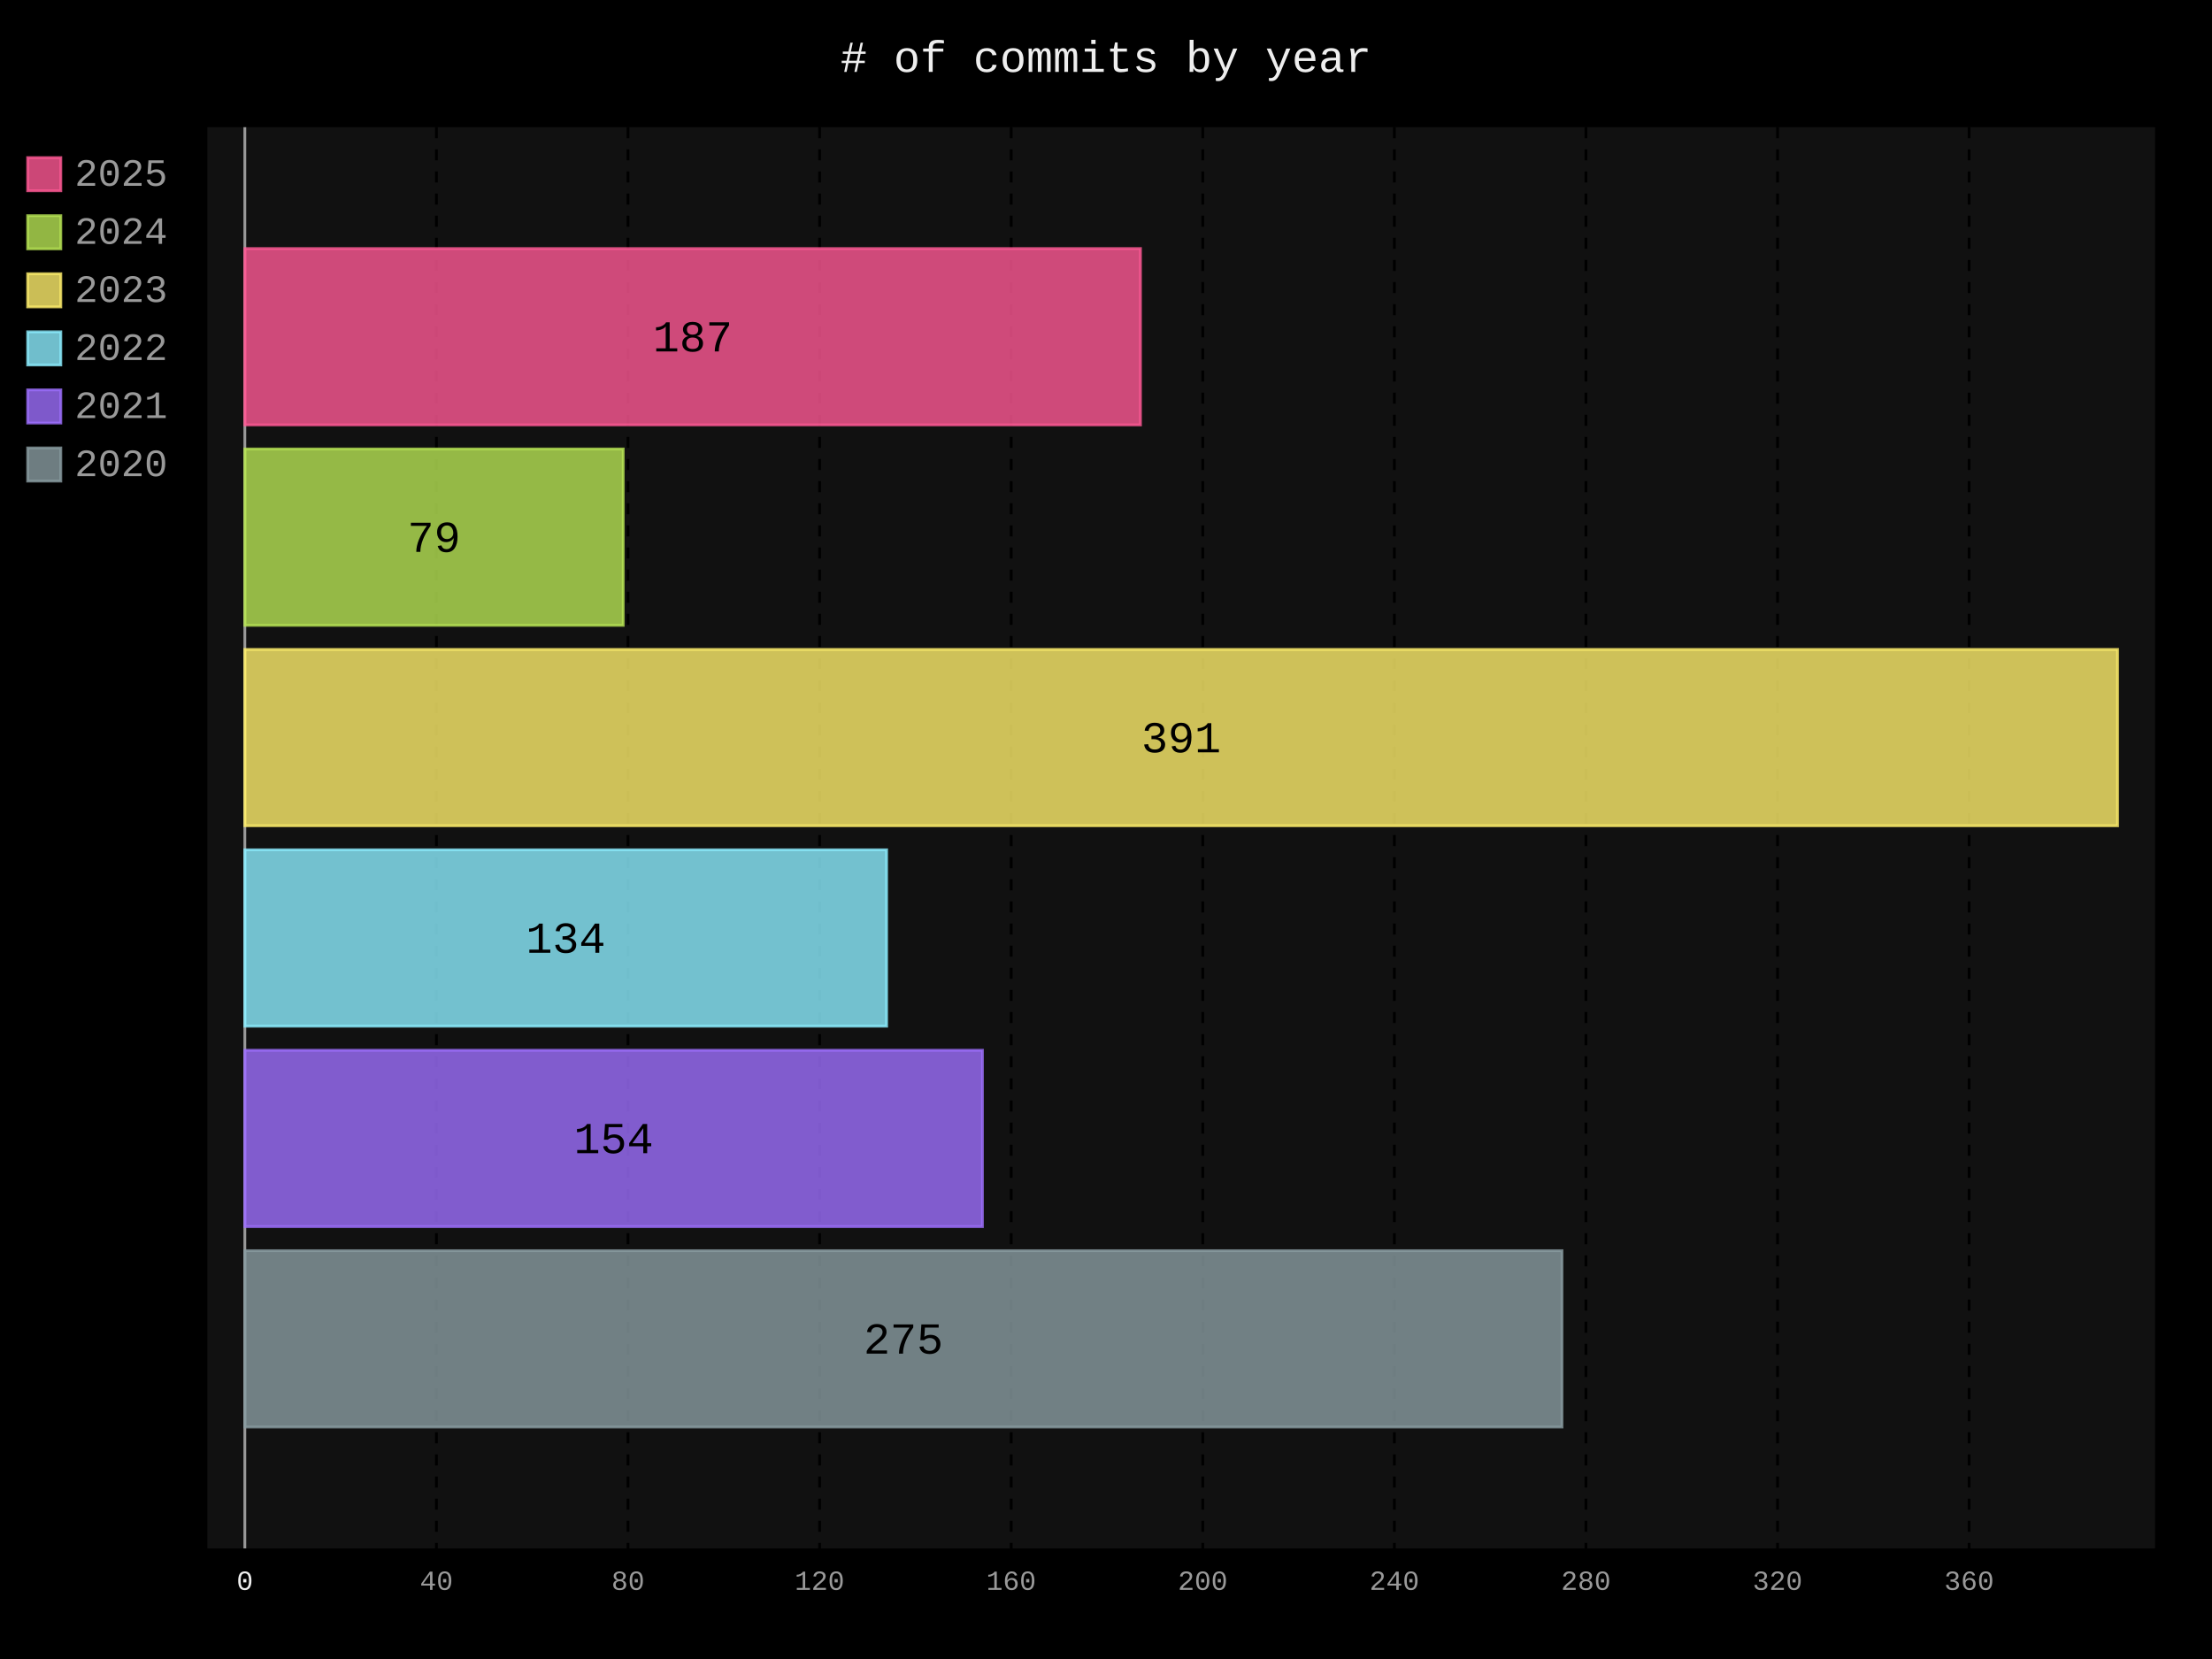
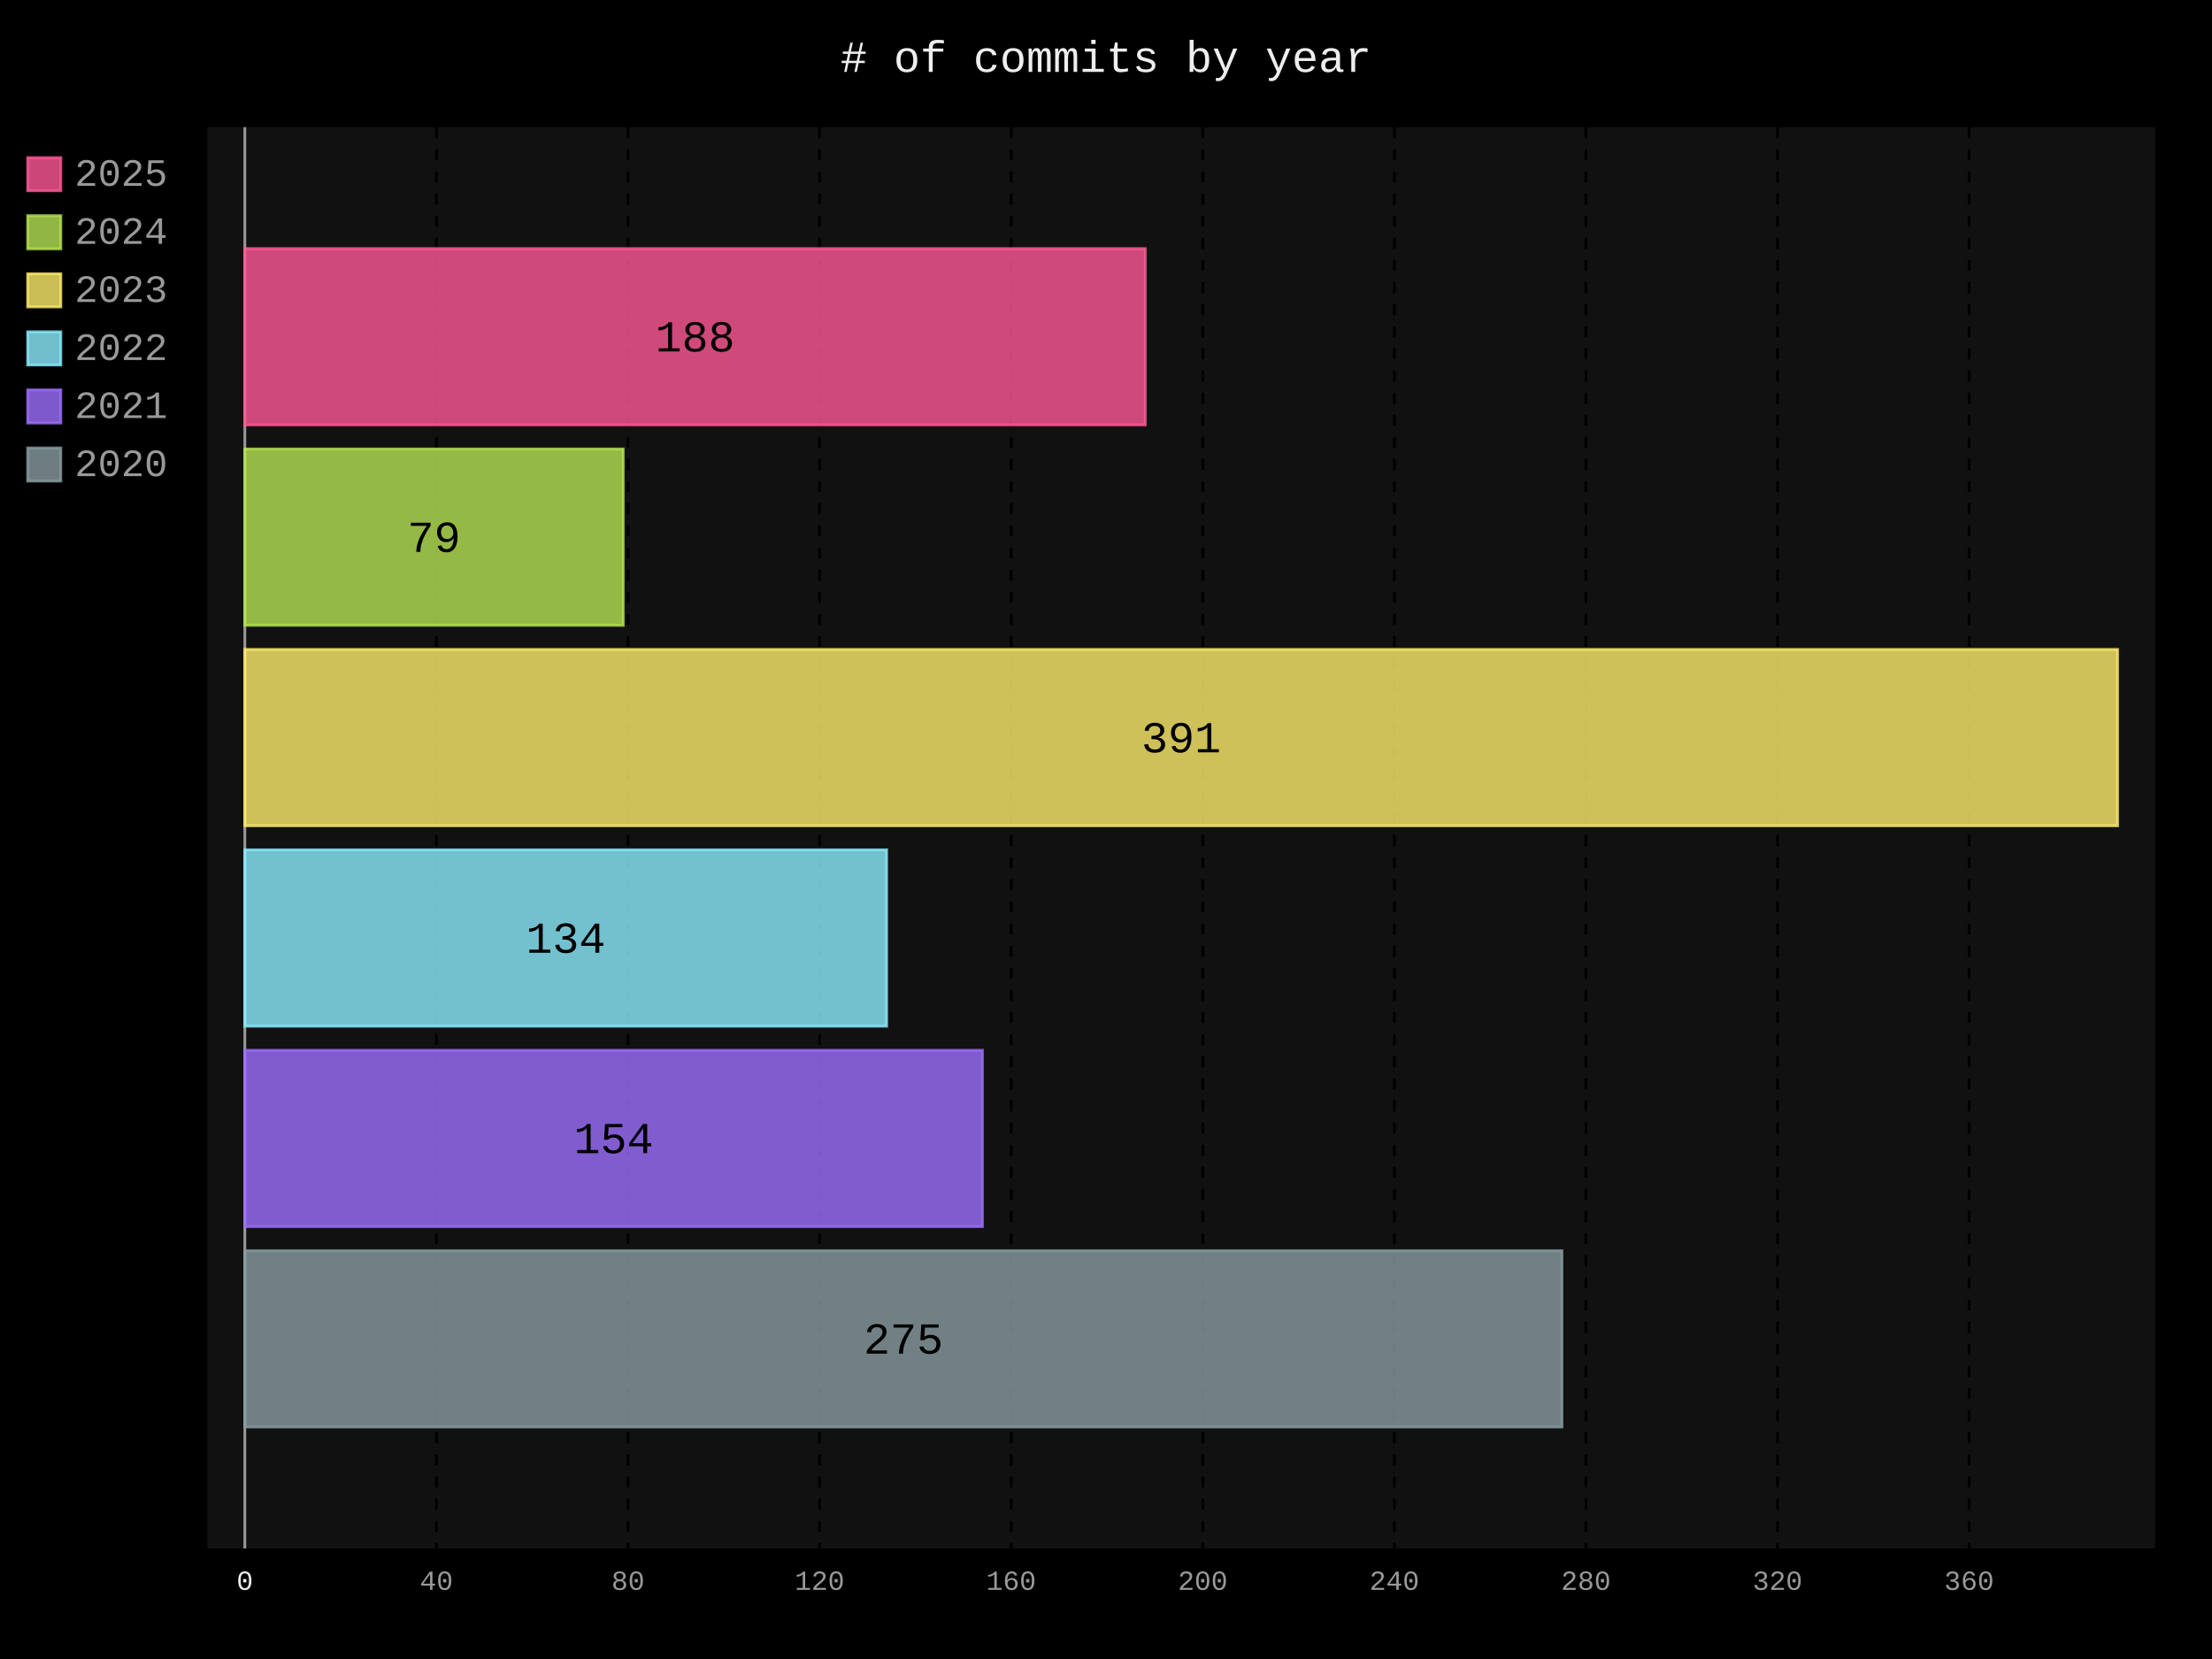
- <svg xmlns="http://www.w3.org/2000/svg" id="chart-428995d5-c0ed-4684-ac6e-b1262babc8c3" class="pygal-chart" viewBox="0 0 800 600">
+ <svg xmlns="http://www.w3.org/2000/svg" id="chart-d0f0068d-c04a-4641-9a96-af02ec9a132a" class="pygal-chart" viewBox="0 0 800 600">
  <defs>
-     <style type="text/css">#chart-428995d5-c0ed-4684-ac6e-b1262babc8c3{-webkit-user-select:none;-webkit-font-smoothing:antialiased;font-family:Consolas,"Liberation Mono",Menlo,Courier,monospace}#chart-428995d5-c0ed-4684-ac6e-b1262babc8c3 .title{font-family:Consolas,"Liberation Mono",Menlo,Courier,monospace;font-size:16px}#chart-428995d5-c0ed-4684-ac6e-b1262babc8c3 .legends .legend text{font-family:Consolas,"Liberation Mono",Menlo,Courier,monospace;font-size:14px}#chart-428995d5-c0ed-4684-ac6e-b1262babc8c3 .axis text{font-family:Consolas,"Liberation Mono",Menlo,Courier,monospace;font-size:10px}#chart-428995d5-c0ed-4684-ac6e-b1262babc8c3 .axis text.major{font-family:Consolas,"Liberation Mono",Menlo,Courier,monospace;font-size:10px}#chart-428995d5-c0ed-4684-ac6e-b1262babc8c3 .text-overlay text.value{font-family:Consolas,"Liberation Mono",Menlo,Courier,monospace;font-size:16px}#chart-428995d5-c0ed-4684-ac6e-b1262babc8c3 .text-overlay text.label{font-family:Consolas,"Liberation Mono",Menlo,Courier,monospace;font-size:10px}#chart-428995d5-c0ed-4684-ac6e-b1262babc8c3 .tooltip{font-family:Consolas,"Liberation Mono",Menlo,Courier,monospace;font-size:14px}#chart-428995d5-c0ed-4684-ac6e-b1262babc8c3 text.no_data{font-family:Consolas,"Liberation Mono",Menlo,Courier,monospace;font-size:64px}
- #chart-428995d5-c0ed-4684-ac6e-b1262babc8c3{background-color:black}#chart-428995d5-c0ed-4684-ac6e-b1262babc8c3 path,#chart-428995d5-c0ed-4684-ac6e-b1262babc8c3 line,#chart-428995d5-c0ed-4684-ac6e-b1262babc8c3 rect,#chart-428995d5-c0ed-4684-ac6e-b1262babc8c3 circle{-webkit-transition:250ms;-moz-transition:250ms;transition:250ms}#chart-428995d5-c0ed-4684-ac6e-b1262babc8c3 .graph &gt; .background{fill:black}#chart-428995d5-c0ed-4684-ac6e-b1262babc8c3 .plot &gt; .background{fill:#111}#chart-428995d5-c0ed-4684-ac6e-b1262babc8c3 .graph{fill:#999}#chart-428995d5-c0ed-4684-ac6e-b1262babc8c3 text.no_data{fill:#eee}#chart-428995d5-c0ed-4684-ac6e-b1262babc8c3 .title{fill:#eee}#chart-428995d5-c0ed-4684-ac6e-b1262babc8c3 .legends .legend text{fill:#999}#chart-428995d5-c0ed-4684-ac6e-b1262babc8c3 .legends .legend:hover text{fill:#eee}#chart-428995d5-c0ed-4684-ac6e-b1262babc8c3 .axis .line{stroke:#eee}#chart-428995d5-c0ed-4684-ac6e-b1262babc8c3 .axis .guide.line{stroke:#555}#chart-428995d5-c0ed-4684-ac6e-b1262babc8c3 .axis .major.line{stroke:#999}#chart-428995d5-c0ed-4684-ac6e-b1262babc8c3 .axis text.major{fill:#eee}#chart-428995d5-c0ed-4684-ac6e-b1262babc8c3 .axis.y .guides:hover .guide.line,#chart-428995d5-c0ed-4684-ac6e-b1262babc8c3 .line-graph .axis.x .guides:hover .guide.line,#chart-428995d5-c0ed-4684-ac6e-b1262babc8c3 .stackedline-graph .axis.x .guides:hover .guide.line,#chart-428995d5-c0ed-4684-ac6e-b1262babc8c3 .xy-graph .axis.x .guides:hover .guide.line{stroke:#eee}#chart-428995d5-c0ed-4684-ac6e-b1262babc8c3 .axis .guides:hover text{fill:#eee}#chart-428995d5-c0ed-4684-ac6e-b1262babc8c3 .reactive{fill-opacity:.8;stroke-opacity:.8;stroke-width:1}#chart-428995d5-c0ed-4684-ac6e-b1262babc8c3 .ci{stroke:#999}#chart-428995d5-c0ed-4684-ac6e-b1262babc8c3 .reactive.active,#chart-428995d5-c0ed-4684-ac6e-b1262babc8c3 .active .reactive{fill-opacity:.4;stroke-opacity:.9;stroke-width:4}#chart-428995d5-c0ed-4684-ac6e-b1262babc8c3 .ci .reactive.active{stroke-width:1.5}#chart-428995d5-c0ed-4684-ac6e-b1262babc8c3 .series text{fill:#eee}#chart-428995d5-c0ed-4684-ac6e-b1262babc8c3 .tooltip rect{fill:#111;stroke:#eee;-webkit-transition:opacity 250ms;-moz-transition:opacity 250ms;transition:opacity 250ms}#chart-428995d5-c0ed-4684-ac6e-b1262babc8c3 .tooltip .label{fill:#999}#chart-428995d5-c0ed-4684-ac6e-b1262babc8c3 .tooltip .label{fill:#999}#chart-428995d5-c0ed-4684-ac6e-b1262babc8c3 .tooltip .legend{font-size:.8em;fill:#555}#chart-428995d5-c0ed-4684-ac6e-b1262babc8c3 .tooltip .x_label{font-size:.6em;fill:#eee}#chart-428995d5-c0ed-4684-ac6e-b1262babc8c3 .tooltip .xlink{font-size:.5em;text-decoration:underline}#chart-428995d5-c0ed-4684-ac6e-b1262babc8c3 .tooltip .value{font-size:1.5em}#chart-428995d5-c0ed-4684-ac6e-b1262babc8c3 .bound{font-size:.5em}#chart-428995d5-c0ed-4684-ac6e-b1262babc8c3 .max-value{font-size:.75em;fill:#555}#chart-428995d5-c0ed-4684-ac6e-b1262babc8c3 .map-element{fill:#111;stroke:#555 !important}#chart-428995d5-c0ed-4684-ac6e-b1262babc8c3 .map-element .reactive{fill-opacity:inherit;stroke-opacity:inherit}#chart-428995d5-c0ed-4684-ac6e-b1262babc8c3 .color-0,#chart-428995d5-c0ed-4684-ac6e-b1262babc8c3 .color-0 a:visited{stroke:#ff5995;fill:#ff5995}#chart-428995d5-c0ed-4684-ac6e-b1262babc8c3 .color-1,#chart-428995d5-c0ed-4684-ac6e-b1262babc8c3 .color-1 a:visited{stroke:#b6e354;fill:#b6e354}#chart-428995d5-c0ed-4684-ac6e-b1262babc8c3 .color-2,#chart-428995d5-c0ed-4684-ac6e-b1262babc8c3 .color-2 a:visited{stroke:#feed6c;fill:#feed6c}#chart-428995d5-c0ed-4684-ac6e-b1262babc8c3 .color-3,#chart-428995d5-c0ed-4684-ac6e-b1262babc8c3 .color-3 a:visited{stroke:#8cedff;fill:#8cedff}#chart-428995d5-c0ed-4684-ac6e-b1262babc8c3 .color-4,#chart-428995d5-c0ed-4684-ac6e-b1262babc8c3 .color-4 a:visited{stroke:#9e6ffe;fill:#9e6ffe}#chart-428995d5-c0ed-4684-ac6e-b1262babc8c3 .color-5,#chart-428995d5-c0ed-4684-ac6e-b1262babc8c3 .color-5 a:visited{stroke:#899ca1;fill:#899ca1}#chart-428995d5-c0ed-4684-ac6e-b1262babc8c3 .text-overlay .color-0 text{fill:black}#chart-428995d5-c0ed-4684-ac6e-b1262babc8c3 .text-overlay .color-1 text{fill:black}#chart-428995d5-c0ed-4684-ac6e-b1262babc8c3 .text-overlay .color-2 text{fill:black}#chart-428995d5-c0ed-4684-ac6e-b1262babc8c3 .text-overlay .color-3 text{fill:black}#chart-428995d5-c0ed-4684-ac6e-b1262babc8c3 .text-overlay .color-4 text{fill:black}#chart-428995d5-c0ed-4684-ac6e-b1262babc8c3 .text-overlay .color-5 text{fill:black}
- #chart-428995d5-c0ed-4684-ac6e-b1262babc8c3 text.no_data{text-anchor:middle}#chart-428995d5-c0ed-4684-ac6e-b1262babc8c3 .guide.line{fill:none}#chart-428995d5-c0ed-4684-ac6e-b1262babc8c3 .centered{text-anchor:middle}#chart-428995d5-c0ed-4684-ac6e-b1262babc8c3 .title{text-anchor:middle}#chart-428995d5-c0ed-4684-ac6e-b1262babc8c3 .legends .legend text{fill-opacity:1}#chart-428995d5-c0ed-4684-ac6e-b1262babc8c3 .axis.x text{text-anchor:middle}#chart-428995d5-c0ed-4684-ac6e-b1262babc8c3 .axis.x:not(.web) text[transform]{text-anchor:start}#chart-428995d5-c0ed-4684-ac6e-b1262babc8c3 .axis.x:not(.web) text[transform].backwards{text-anchor:end}#chart-428995d5-c0ed-4684-ac6e-b1262babc8c3 .axis.y text{text-anchor:end}#chart-428995d5-c0ed-4684-ac6e-b1262babc8c3 .axis.y text[transform].backwards{text-anchor:start}#chart-428995d5-c0ed-4684-ac6e-b1262babc8c3 .axis.y2 text{text-anchor:start}#chart-428995d5-c0ed-4684-ac6e-b1262babc8c3 .axis.y2 text[transform].backwards{text-anchor:end}#chart-428995d5-c0ed-4684-ac6e-b1262babc8c3 .axis .guide.line{stroke-dasharray:4,4;stroke:black}#chart-428995d5-c0ed-4684-ac6e-b1262babc8c3 .axis .major.guide.line{stroke-dasharray:6,6;stroke:black}#chart-428995d5-c0ed-4684-ac6e-b1262babc8c3 .horizontal .axis.y .guide.line,#chart-428995d5-c0ed-4684-ac6e-b1262babc8c3 .horizontal .axis.y2 .guide.line,#chart-428995d5-c0ed-4684-ac6e-b1262babc8c3 .vertical .axis.x .guide.line{opacity:0}#chart-428995d5-c0ed-4684-ac6e-b1262babc8c3 .horizontal .axis.always_show .guide.line,#chart-428995d5-c0ed-4684-ac6e-b1262babc8c3 .vertical .axis.always_show .guide.line{opacity:1 !important}#chart-428995d5-c0ed-4684-ac6e-b1262babc8c3 .axis.y .guides:hover .guide.line,#chart-428995d5-c0ed-4684-ac6e-b1262babc8c3 .axis.y2 .guides:hover .guide.line,#chart-428995d5-c0ed-4684-ac6e-b1262babc8c3 .axis.x .guides:hover .guide.line{opacity:1}#chart-428995d5-c0ed-4684-ac6e-b1262babc8c3 .axis .guides:hover text{opacity:1}#chart-428995d5-c0ed-4684-ac6e-b1262babc8c3 .nofill{fill:none}#chart-428995d5-c0ed-4684-ac6e-b1262babc8c3 .subtle-fill{fill-opacity:.2}#chart-428995d5-c0ed-4684-ac6e-b1262babc8c3 .dot{stroke-width:1px;fill-opacity:1;stroke-opacity:1}#chart-428995d5-c0ed-4684-ac6e-b1262babc8c3 .dot.active{stroke-width:5px}#chart-428995d5-c0ed-4684-ac6e-b1262babc8c3 .dot.negative{fill:transparent}#chart-428995d5-c0ed-4684-ac6e-b1262babc8c3 text,#chart-428995d5-c0ed-4684-ac6e-b1262babc8c3 tspan{stroke:none !important}#chart-428995d5-c0ed-4684-ac6e-b1262babc8c3 .series text.active{opacity:1}#chart-428995d5-c0ed-4684-ac6e-b1262babc8c3 .tooltip rect{fill-opacity:.95;stroke-width:.5}#chart-428995d5-c0ed-4684-ac6e-b1262babc8c3 .tooltip text{fill-opacity:1}#chart-428995d5-c0ed-4684-ac6e-b1262babc8c3 .showable{visibility:hidden}#chart-428995d5-c0ed-4684-ac6e-b1262babc8c3 .showable.shown{visibility:visible}#chart-428995d5-c0ed-4684-ac6e-b1262babc8c3 .gauge-background{fill:rgba(229,229,229,1);stroke:none}#chart-428995d5-c0ed-4684-ac6e-b1262babc8c3 .bg-lines{stroke:black;stroke-width:2px}</style>
+     <style type="text/css">#chart-d0f0068d-c04a-4641-9a96-af02ec9a132a{-webkit-user-select:none;-webkit-font-smoothing:antialiased;font-family:Consolas,"Liberation Mono",Menlo,Courier,monospace}#chart-d0f0068d-c04a-4641-9a96-af02ec9a132a .title{font-family:Consolas,"Liberation Mono",Menlo,Courier,monospace;font-size:16px}#chart-d0f0068d-c04a-4641-9a96-af02ec9a132a .legends .legend text{font-family:Consolas,"Liberation Mono",Menlo,Courier,monospace;font-size:14px}#chart-d0f0068d-c04a-4641-9a96-af02ec9a132a .axis text{font-family:Consolas,"Liberation Mono",Menlo,Courier,monospace;font-size:10px}#chart-d0f0068d-c04a-4641-9a96-af02ec9a132a .axis text.major{font-family:Consolas,"Liberation Mono",Menlo,Courier,monospace;font-size:10px}#chart-d0f0068d-c04a-4641-9a96-af02ec9a132a .text-overlay text.value{font-family:Consolas,"Liberation Mono",Menlo,Courier,monospace;font-size:16px}#chart-d0f0068d-c04a-4641-9a96-af02ec9a132a .text-overlay text.label{font-family:Consolas,"Liberation Mono",Menlo,Courier,monospace;font-size:10px}#chart-d0f0068d-c04a-4641-9a96-af02ec9a132a .tooltip{font-family:Consolas,"Liberation Mono",Menlo,Courier,monospace;font-size:14px}#chart-d0f0068d-c04a-4641-9a96-af02ec9a132a text.no_data{font-family:Consolas,"Liberation Mono",Menlo,Courier,monospace;font-size:64px}
+ #chart-d0f0068d-c04a-4641-9a96-af02ec9a132a{background-color:black}#chart-d0f0068d-c04a-4641-9a96-af02ec9a132a path,#chart-d0f0068d-c04a-4641-9a96-af02ec9a132a line,#chart-d0f0068d-c04a-4641-9a96-af02ec9a132a rect,#chart-d0f0068d-c04a-4641-9a96-af02ec9a132a circle{-webkit-transition:250ms;-moz-transition:250ms;transition:250ms}#chart-d0f0068d-c04a-4641-9a96-af02ec9a132a .graph &gt; .background{fill:black}#chart-d0f0068d-c04a-4641-9a96-af02ec9a132a .plot &gt; .background{fill:#111}#chart-d0f0068d-c04a-4641-9a96-af02ec9a132a .graph{fill:#999}#chart-d0f0068d-c04a-4641-9a96-af02ec9a132a text.no_data{fill:#eee}#chart-d0f0068d-c04a-4641-9a96-af02ec9a132a .title{fill:#eee}#chart-d0f0068d-c04a-4641-9a96-af02ec9a132a .legends .legend text{fill:#999}#chart-d0f0068d-c04a-4641-9a96-af02ec9a132a .legends .legend:hover text{fill:#eee}#chart-d0f0068d-c04a-4641-9a96-af02ec9a132a .axis .line{stroke:#eee}#chart-d0f0068d-c04a-4641-9a96-af02ec9a132a .axis .guide.line{stroke:#555}#chart-d0f0068d-c04a-4641-9a96-af02ec9a132a .axis .major.line{stroke:#999}#chart-d0f0068d-c04a-4641-9a96-af02ec9a132a .axis text.major{fill:#eee}#chart-d0f0068d-c04a-4641-9a96-af02ec9a132a .axis.y .guides:hover .guide.line,#chart-d0f0068d-c04a-4641-9a96-af02ec9a132a .line-graph .axis.x .guides:hover .guide.line,#chart-d0f0068d-c04a-4641-9a96-af02ec9a132a .stackedline-graph .axis.x .guides:hover .guide.line,#chart-d0f0068d-c04a-4641-9a96-af02ec9a132a .xy-graph .axis.x .guides:hover .guide.line{stroke:#eee}#chart-d0f0068d-c04a-4641-9a96-af02ec9a132a .axis .guides:hover text{fill:#eee}#chart-d0f0068d-c04a-4641-9a96-af02ec9a132a .reactive{fill-opacity:.8;stroke-opacity:.8;stroke-width:1}#chart-d0f0068d-c04a-4641-9a96-af02ec9a132a .ci{stroke:#999}#chart-d0f0068d-c04a-4641-9a96-af02ec9a132a .reactive.active,#chart-d0f0068d-c04a-4641-9a96-af02ec9a132a .active .reactive{fill-opacity:.4;stroke-opacity:.9;stroke-width:4}#chart-d0f0068d-c04a-4641-9a96-af02ec9a132a .ci .reactive.active{stroke-width:1.5}#chart-d0f0068d-c04a-4641-9a96-af02ec9a132a .series text{fill:#eee}#chart-d0f0068d-c04a-4641-9a96-af02ec9a132a .tooltip rect{fill:#111;stroke:#eee;-webkit-transition:opacity 250ms;-moz-transition:opacity 250ms;transition:opacity 250ms}#chart-d0f0068d-c04a-4641-9a96-af02ec9a132a .tooltip .label{fill:#999}#chart-d0f0068d-c04a-4641-9a96-af02ec9a132a .tooltip .label{fill:#999}#chart-d0f0068d-c04a-4641-9a96-af02ec9a132a .tooltip .legend{font-size:.8em;fill:#555}#chart-d0f0068d-c04a-4641-9a96-af02ec9a132a .tooltip .x_label{font-size:.6em;fill:#eee}#chart-d0f0068d-c04a-4641-9a96-af02ec9a132a .tooltip .xlink{font-size:.5em;text-decoration:underline}#chart-d0f0068d-c04a-4641-9a96-af02ec9a132a .tooltip .value{font-size:1.5em}#chart-d0f0068d-c04a-4641-9a96-af02ec9a132a .bound{font-size:.5em}#chart-d0f0068d-c04a-4641-9a96-af02ec9a132a .max-value{font-size:.75em;fill:#555}#chart-d0f0068d-c04a-4641-9a96-af02ec9a132a .map-element{fill:#111;stroke:#555 !important}#chart-d0f0068d-c04a-4641-9a96-af02ec9a132a .map-element .reactive{fill-opacity:inherit;stroke-opacity:inherit}#chart-d0f0068d-c04a-4641-9a96-af02ec9a132a .color-0,#chart-d0f0068d-c04a-4641-9a96-af02ec9a132a .color-0 a:visited{stroke:#ff5995;fill:#ff5995}#chart-d0f0068d-c04a-4641-9a96-af02ec9a132a .color-1,#chart-d0f0068d-c04a-4641-9a96-af02ec9a132a .color-1 a:visited{stroke:#b6e354;fill:#b6e354}#chart-d0f0068d-c04a-4641-9a96-af02ec9a132a .color-2,#chart-d0f0068d-c04a-4641-9a96-af02ec9a132a .color-2 a:visited{stroke:#feed6c;fill:#feed6c}#chart-d0f0068d-c04a-4641-9a96-af02ec9a132a .color-3,#chart-d0f0068d-c04a-4641-9a96-af02ec9a132a .color-3 a:visited{stroke:#8cedff;fill:#8cedff}#chart-d0f0068d-c04a-4641-9a96-af02ec9a132a .color-4,#chart-d0f0068d-c04a-4641-9a96-af02ec9a132a .color-4 a:visited{stroke:#9e6ffe;fill:#9e6ffe}#chart-d0f0068d-c04a-4641-9a96-af02ec9a132a .color-5,#chart-d0f0068d-c04a-4641-9a96-af02ec9a132a .color-5 a:visited{stroke:#899ca1;fill:#899ca1}#chart-d0f0068d-c04a-4641-9a96-af02ec9a132a .text-overlay .color-0 text{fill:black}#chart-d0f0068d-c04a-4641-9a96-af02ec9a132a .text-overlay .color-1 text{fill:black}#chart-d0f0068d-c04a-4641-9a96-af02ec9a132a .text-overlay .color-2 text{fill:black}#chart-d0f0068d-c04a-4641-9a96-af02ec9a132a .text-overlay .color-3 text{fill:black}#chart-d0f0068d-c04a-4641-9a96-af02ec9a132a .text-overlay .color-4 text{fill:black}#chart-d0f0068d-c04a-4641-9a96-af02ec9a132a .text-overlay .color-5 text{fill:black}
+ #chart-d0f0068d-c04a-4641-9a96-af02ec9a132a text.no_data{text-anchor:middle}#chart-d0f0068d-c04a-4641-9a96-af02ec9a132a .guide.line{fill:none}#chart-d0f0068d-c04a-4641-9a96-af02ec9a132a .centered{text-anchor:middle}#chart-d0f0068d-c04a-4641-9a96-af02ec9a132a .title{text-anchor:middle}#chart-d0f0068d-c04a-4641-9a96-af02ec9a132a .legends .legend text{fill-opacity:1}#chart-d0f0068d-c04a-4641-9a96-af02ec9a132a .axis.x text{text-anchor:middle}#chart-d0f0068d-c04a-4641-9a96-af02ec9a132a .axis.x:not(.web) text[transform]{text-anchor:start}#chart-d0f0068d-c04a-4641-9a96-af02ec9a132a .axis.x:not(.web) text[transform].backwards{text-anchor:end}#chart-d0f0068d-c04a-4641-9a96-af02ec9a132a .axis.y text{text-anchor:end}#chart-d0f0068d-c04a-4641-9a96-af02ec9a132a .axis.y text[transform].backwards{text-anchor:start}#chart-d0f0068d-c04a-4641-9a96-af02ec9a132a .axis.y2 text{text-anchor:start}#chart-d0f0068d-c04a-4641-9a96-af02ec9a132a .axis.y2 text[transform].backwards{text-anchor:end}#chart-d0f0068d-c04a-4641-9a96-af02ec9a132a .axis .guide.line{stroke-dasharray:4,4;stroke:black}#chart-d0f0068d-c04a-4641-9a96-af02ec9a132a .axis .major.guide.line{stroke-dasharray:6,6;stroke:black}#chart-d0f0068d-c04a-4641-9a96-af02ec9a132a .horizontal .axis.y .guide.line,#chart-d0f0068d-c04a-4641-9a96-af02ec9a132a .horizontal .axis.y2 .guide.line,#chart-d0f0068d-c04a-4641-9a96-af02ec9a132a .vertical .axis.x .guide.line{opacity:0}#chart-d0f0068d-c04a-4641-9a96-af02ec9a132a .horizontal .axis.always_show .guide.line,#chart-d0f0068d-c04a-4641-9a96-af02ec9a132a .vertical .axis.always_show .guide.line{opacity:1 !important}#chart-d0f0068d-c04a-4641-9a96-af02ec9a132a .axis.y .guides:hover .guide.line,#chart-d0f0068d-c04a-4641-9a96-af02ec9a132a .axis.y2 .guides:hover .guide.line,#chart-d0f0068d-c04a-4641-9a96-af02ec9a132a .axis.x .guides:hover .guide.line{opacity:1}#chart-d0f0068d-c04a-4641-9a96-af02ec9a132a .axis .guides:hover text{opacity:1}#chart-d0f0068d-c04a-4641-9a96-af02ec9a132a .nofill{fill:none}#chart-d0f0068d-c04a-4641-9a96-af02ec9a132a .subtle-fill{fill-opacity:.2}#chart-d0f0068d-c04a-4641-9a96-af02ec9a132a .dot{stroke-width:1px;fill-opacity:1;stroke-opacity:1}#chart-d0f0068d-c04a-4641-9a96-af02ec9a132a .dot.active{stroke-width:5px}#chart-d0f0068d-c04a-4641-9a96-af02ec9a132a .dot.negative{fill:transparent}#chart-d0f0068d-c04a-4641-9a96-af02ec9a132a text,#chart-d0f0068d-c04a-4641-9a96-af02ec9a132a tspan{stroke:none !important}#chart-d0f0068d-c04a-4641-9a96-af02ec9a132a .series text.active{opacity:1}#chart-d0f0068d-c04a-4641-9a96-af02ec9a132a .tooltip rect{fill-opacity:.95;stroke-width:.5}#chart-d0f0068d-c04a-4641-9a96-af02ec9a132a .tooltip text{fill-opacity:1}#chart-d0f0068d-c04a-4641-9a96-af02ec9a132a .showable{visibility:hidden}#chart-d0f0068d-c04a-4641-9a96-af02ec9a132a .showable.shown{visibility:visible}#chart-d0f0068d-c04a-4641-9a96-af02ec9a132a .gauge-background{fill:rgba(229,229,229,1);stroke:none}#chart-d0f0068d-c04a-4641-9a96-af02ec9a132a .bg-lines{stroke:black;stroke-width:2px}</style>
  </defs>
  <g class="graph horizontalbar-graph horizontal">
    <rect x="0" y="0" width="800" height="600" class="background" />
    <g transform="translate(75, 46)" class="plot">
      <rect x="0" y="0" width="704.4" height="514" class="background" />
      <g class="axis x always_show">
        <g class="guides">
          <path d="M13.546 0 v514" class="axis major line" />
          <text x="13.546" y="529.0" class="major">0</text>
        </g>
        <g class="guides">
          <path d="M82.836 0 v514" class="guide line" />
          <text x="82.836" y="529.0" class="">40</text>
        </g>
        <g class="guides">
          <path d="M152.126 0 v514" class="guide line" />
          <text x="152.126" y="529.0" class="">80</text>
        </g>
        <g class="guides">
          <path d="M221.416 0 v514" class="guide line" />
          <text x="221.416" y="529.0" class="">120</text>
        </g>
        <g class="guides">
          <path d="M290.705 0 v514" class="guide line" />
          <text x="290.705" y="529.0" class="">160</text>
        </g>
        <g class="guides">
          <path d="M359.995 0 v514" class="guide line" />
          <text x="359.995" y="529.0" class="">200</text>
        </g>
        <g class="guides">
          <path d="M429.285 0 v514" class="guide line" />
          <text x="429.285" y="529.0" class="">240</text>
        </g>
        <g class="guides">
          <path d="M498.575 0 v514" class="guide line" />
          <text x="498.575" y="529.0" class="">280</text>
        </g>
        <g class="guides">
          <path d="M567.864 0 v514" class="guide line" />
          <text x="567.864" y="529.0" class="">320</text>
        </g>
        <g class="guides">
          <path d="M637.154 0 v514" class="guide line" />
          <text x="637.154" y="529.0" class="">360</text>
        </g>
      </g>
      <g class="series serie-5 color-5">
        <g class="bars">
          <g class="bar">
            <rect x="13.546" y="406.324" rx="0" ry="0" width="476.367" height="63.789" class="rect reactive tooltip-trigger" />
          </g>
        </g>
      </g>
      <g class="series serie-4 color-4">
        <g class="bars">
          <g class="bar">
            <rect x="13.546" y="333.836" rx="0" ry="0" width="266.766" height="63.789" class="rect reactive tooltip-trigger" />
          </g>
        </g>
      </g>
      <g class="series serie-3 color-3">
        <g class="bars">
          <g class="bar">
            <rect x="13.546" y="261.349" rx="0" ry="0" width="232.121" height="63.789" class="rect reactive tooltip-trigger" />
          </g>
        </g>
      </g>
      <g class="series serie-2 color-2">
        <g class="bars">
          <g class="bar">
            <rect x="13.546" y="188.862" rx="0" ry="0" width="677.308" height="63.789" class="rect reactive tooltip-trigger" />
          </g>
        </g>
      </g>
      <g class="series serie-1 color-1">
        <g class="bars">
          <g class="bar">
            <rect x="13.546" y="116.375" rx="0" ry="0" width="136.847" height="63.789" class="rect reactive tooltip-trigger" />
          </g>
        </g>
      </g>
      <g class="series serie-0 color-0">
        <g class="bars">
          <g class="bar">
-             <rect x="13.546" y="43.888" rx="0" ry="0" width="323.93" height="63.789" class="rect reactive tooltip-trigger" />
+             <rect x="13.546" y="43.888" rx="0" ry="0" width="325.662" height="63.789" class="rect reactive tooltip-trigger" />
          </g>
        </g>
      </g>
    </g>
    <g class="titles">
      <text x="400.0" y="26" class="title plot_title"># of commits by year</text>
    </g>
    <g transform="translate(75, 46)" class="plot overlay">
      <g class="series serie-5 color-5" />
      <g class="series serie-4 color-4" />
      <g class="series serie-3 color-3" />
      <g class="series serie-2 color-2" />
      <g class="series serie-1 color-1" />
      <g class="series serie-0 color-0" />
    </g>
    <g transform="translate(75, 46)" class="plot text-overlay">
      <g class="series serie-5 color-5">
        <text text-anchor="middle" x="251.73" y="443.551" class="value">275</text>
      </g>
      <g class="series serie-4 color-4">
        <text text-anchor="middle" x="146.929" y="371.064" class="value">154</text>
      </g>
      <g class="series serie-3 color-3">
        <text text-anchor="middle" x="129.607" y="298.577" class="value">134</text>
      </g>
      <g class="series serie-2 color-2">
        <text text-anchor="middle" x="352.2" y="226.09" class="value">391</text>
      </g>
      <g class="series serie-1 color-1">
        <text text-anchor="middle" x="81.97" y="153.603" class="value">79</text>
      </g>
      <g class="series serie-0 color-0">
-         <text text-anchor="middle" x="175.511" y="81.115" class="value">187</text>
+         <text text-anchor="middle" x="176.377" y="81.115" class="value">188</text>
      </g>
    </g>
    <g transform="translate(75, 46)" class="plot tooltip-overlay">
      <g transform="translate(0 0)" style="opacity: 0" class="tooltip">
        <rect rx="0" ry="0" width="0" height="0" class="tooltip-box" />
        <g class="text" />
      </g>
    </g>
    <g transform="translate(10, 56)" class="legends">
      <g id="activate-serie-0" class="legend reactive activate-serie">
        <rect x="0.0" y="1.0" width="12" height="12" class="color-0 reactive" />
        <text x="17.0" y="11.2">2025</text>
      </g>
      <g id="activate-serie-1" class="legend reactive activate-serie">
        <rect x="0.0" y="22.0" width="12" height="12" class="color-1 reactive" />
        <text x="17.0" y="32.2">2024</text>
      </g>
      <g id="activate-serie-2" class="legend reactive activate-serie">
        <rect x="0.0" y="43.0" width="12" height="12" class="color-2 reactive" />
        <text x="17.0" y="53.2">2023</text>
      </g>
      <g id="activate-serie-3" class="legend reactive activate-serie">
        <rect x="0.0" y="64.0" width="12" height="12" class="color-3 reactive" />
        <text x="17.0" y="74.2">2022</text>
      </g>
      <g id="activate-serie-4" class="legend reactive activate-serie">
        <rect x="0.0" y="85.0" width="12" height="12" class="color-4 reactive" />
        <text x="17.0" y="95.2">2021</text>
      </g>
      <g id="activate-serie-5" class="legend reactive activate-serie">
        <rect x="0.0" y="106.0" width="12" height="12" class="color-5 reactive" />
        <text x="17.0" y="116.2">2020</text>
      </g>
    </g>
    <g transform="translate(790, 56)" class="legends" />
  </g>
</svg>
